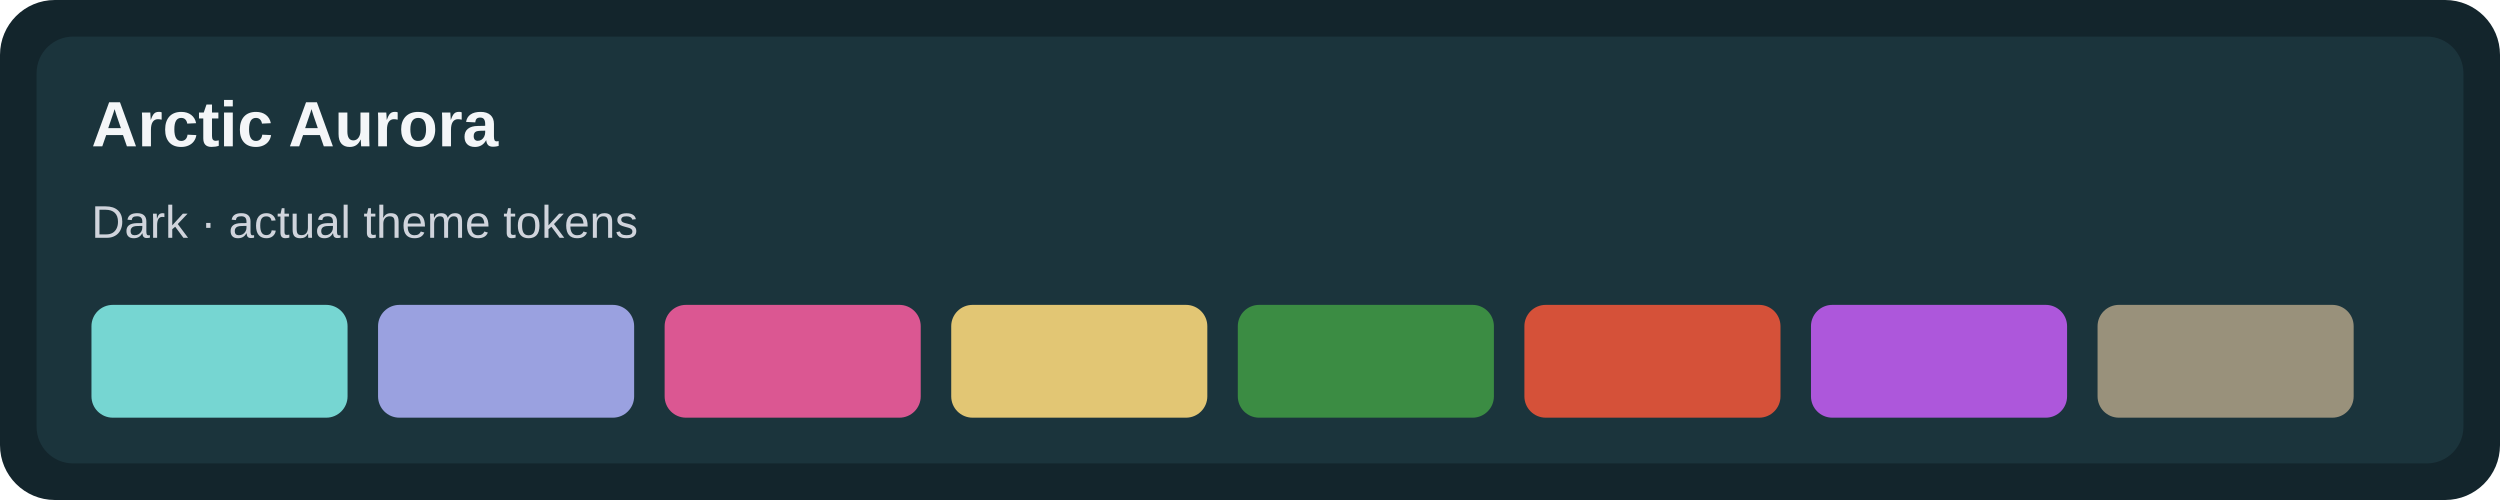
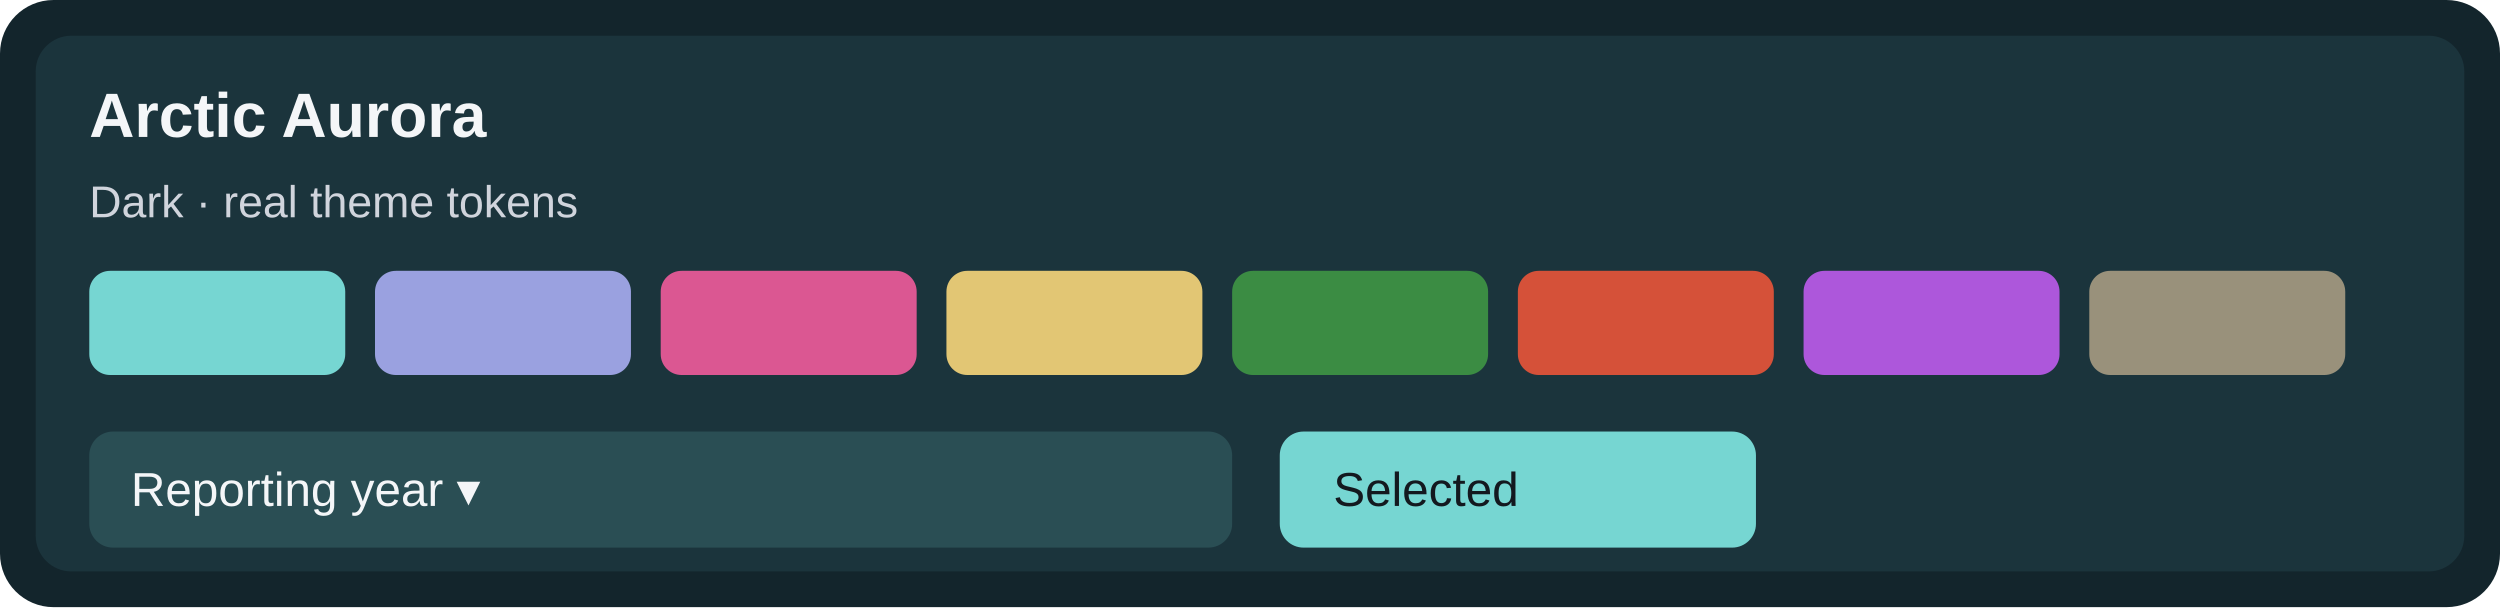
- <svg xmlns="http://www.w3.org/2000/svg" width="820" height="164" viewBox="0 0 820 164">
-   <rect width="820" height="164" rx="18" fill="#13252C" />
-   <rect x="12" y="12" width="796" height="140" rx="12" fill="#1B343C" />
-   <text x="30" y="48" fill="#F4F6F8" font-family="Segoe UI,Arial,sans-serif" font-size="21" font-weight="650">Arctic Aurora</text>
-   <text x="30" y="78" fill="#D0D4DC" font-family="Segoe UI,Arial,sans-serif" font-size="15">Dark · actual theme tokens</text>
-   <rect x="30" y="100" width="84" height="37" rx="7" fill="#76D6D2" />
-   <rect x="124" y="100" width="84" height="37" rx="7" fill="#9AA1E0" />
-   <rect x="218" y="100" width="84" height="37" rx="7" fill="#DB5792" />
-   <rect x="312" y="100" width="84" height="37" rx="7" fill="#E2C674" />
-   <rect x="406" y="100" width="84" height="37" rx="7" fill="#3B8C43" />
-   <rect x="500" y="100" width="84" height="37" rx="7" fill="#D55139" />
-   <rect x="594" y="100" width="84" height="37" rx="7" fill="#AD57DB" />
-   <rect x="688" y="100" width="84" height="37" rx="7" fill="#99917B" />
+ <svg xmlns="http://www.w3.org/2000/svg" width="840" height="204" viewBox="0 0 840 204">
+   <rect width="840" height="204" rx="18" fill="#13252C" />
+   <rect x="12" y="12" width="816" height="180" rx="12" fill="#1B343C" />
+   <text x="30" y="46" fill="#F4F6F8" font-family="Segoe UI,Arial,sans-serif" font-size="21" font-weight="600">Arctic Aurora</text>
+   <text x="30" y="73" fill="#D0D4DC" font-family="Segoe UI,Arial,sans-serif" font-size="15">Dark · real theme tokens</text>
+   <rect x="30" y="91" width="86" height="35" rx="7" fill="#76D6D2" />
+   <rect x="126" y="91" width="86" height="35" rx="7" fill="#9AA1E0" />
+   <rect x="222" y="91" width="86" height="35" rx="7" fill="#DB5792" />
+   <rect x="318" y="91" width="86" height="35" rx="7" fill="#E2C674" />
+   <rect x="414" y="91" width="86" height="35" rx="7" fill="#3B8C43" />
+   <rect x="510" y="91" width="86" height="35" rx="7" fill="#D55139" />
+   <rect x="606" y="91" width="86" height="35" rx="7" fill="#AD57DB" />
+   <rect x="702" y="91" width="86" height="35" rx="7" fill="#99917B" />
+   <rect x="30" y="145" width="384" height="39" rx="8" fill="#2A4E54" />
+   <text x="44" y="170" font-family="Segoe UI,Arial,sans-serif" font-size="16" fill="#F4F6F8">Reporting year   ▾</text>
+   <rect x="430" y="145" width="160" height="39" rx="8" fill="#76D6D2" />
+   <text x="448" y="170" font-family="Segoe UI,Arial,sans-serif" font-size="16" fill="#13191F">Selected</text>
</svg>
